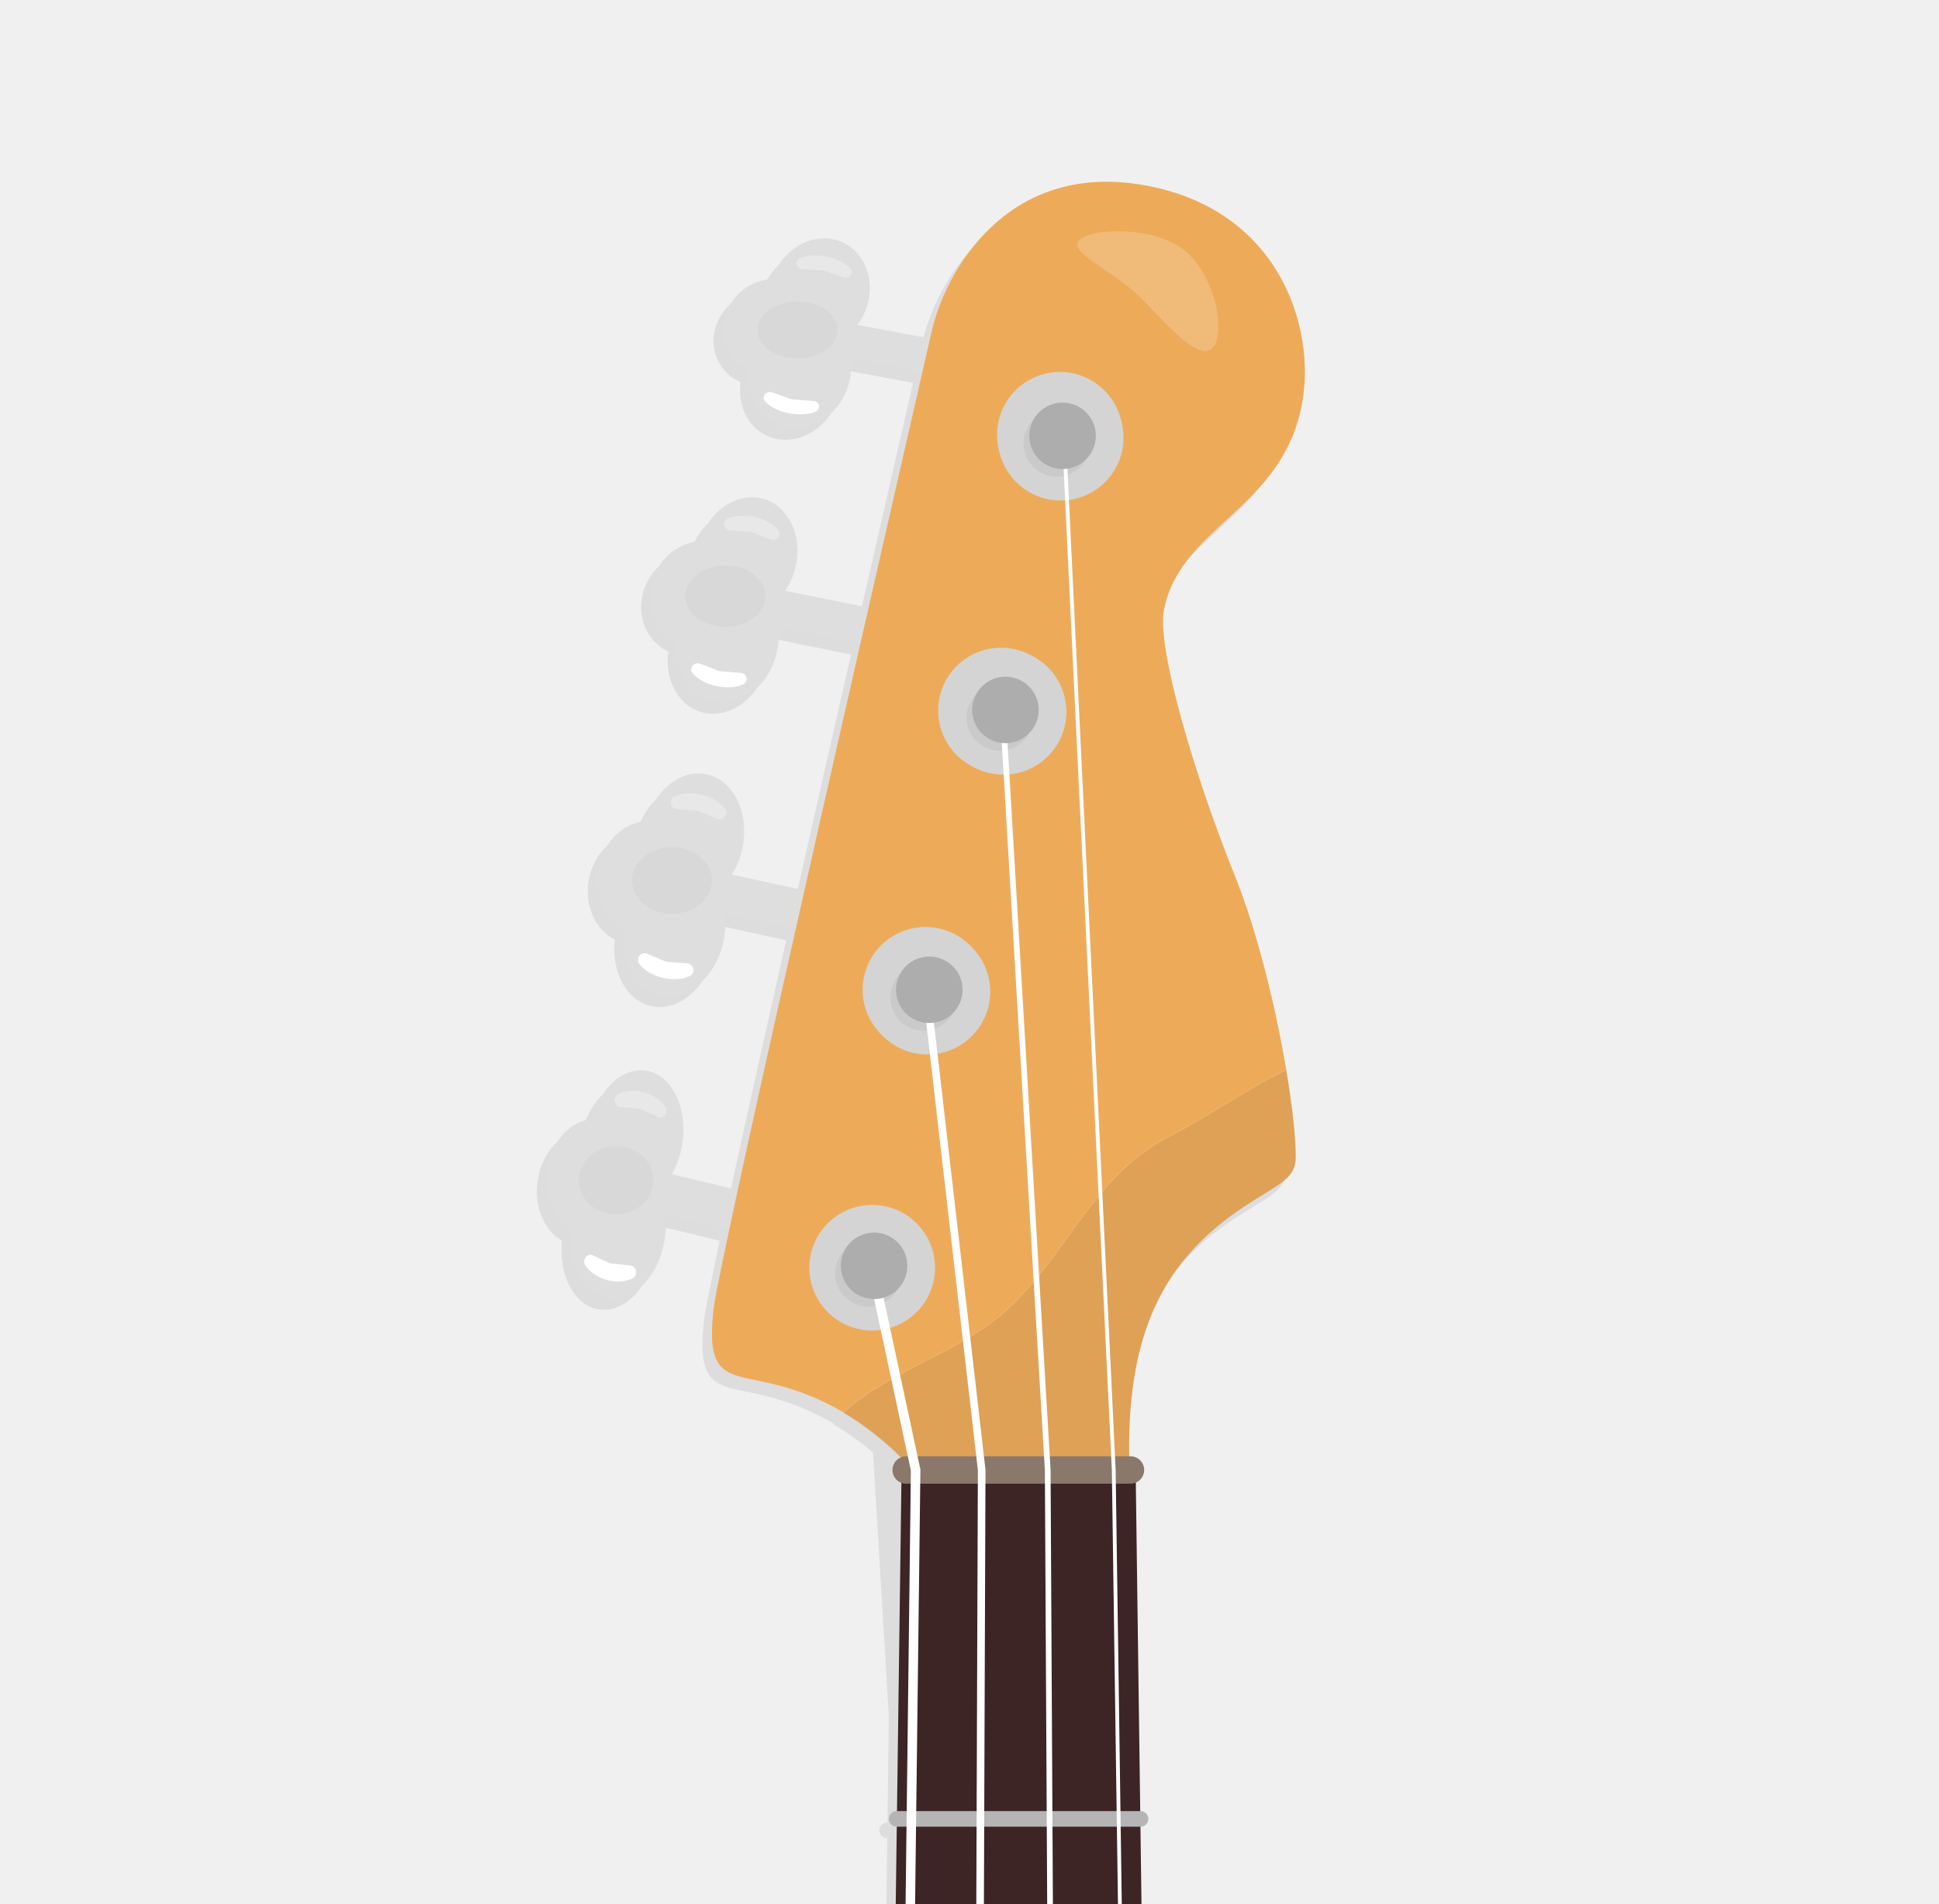
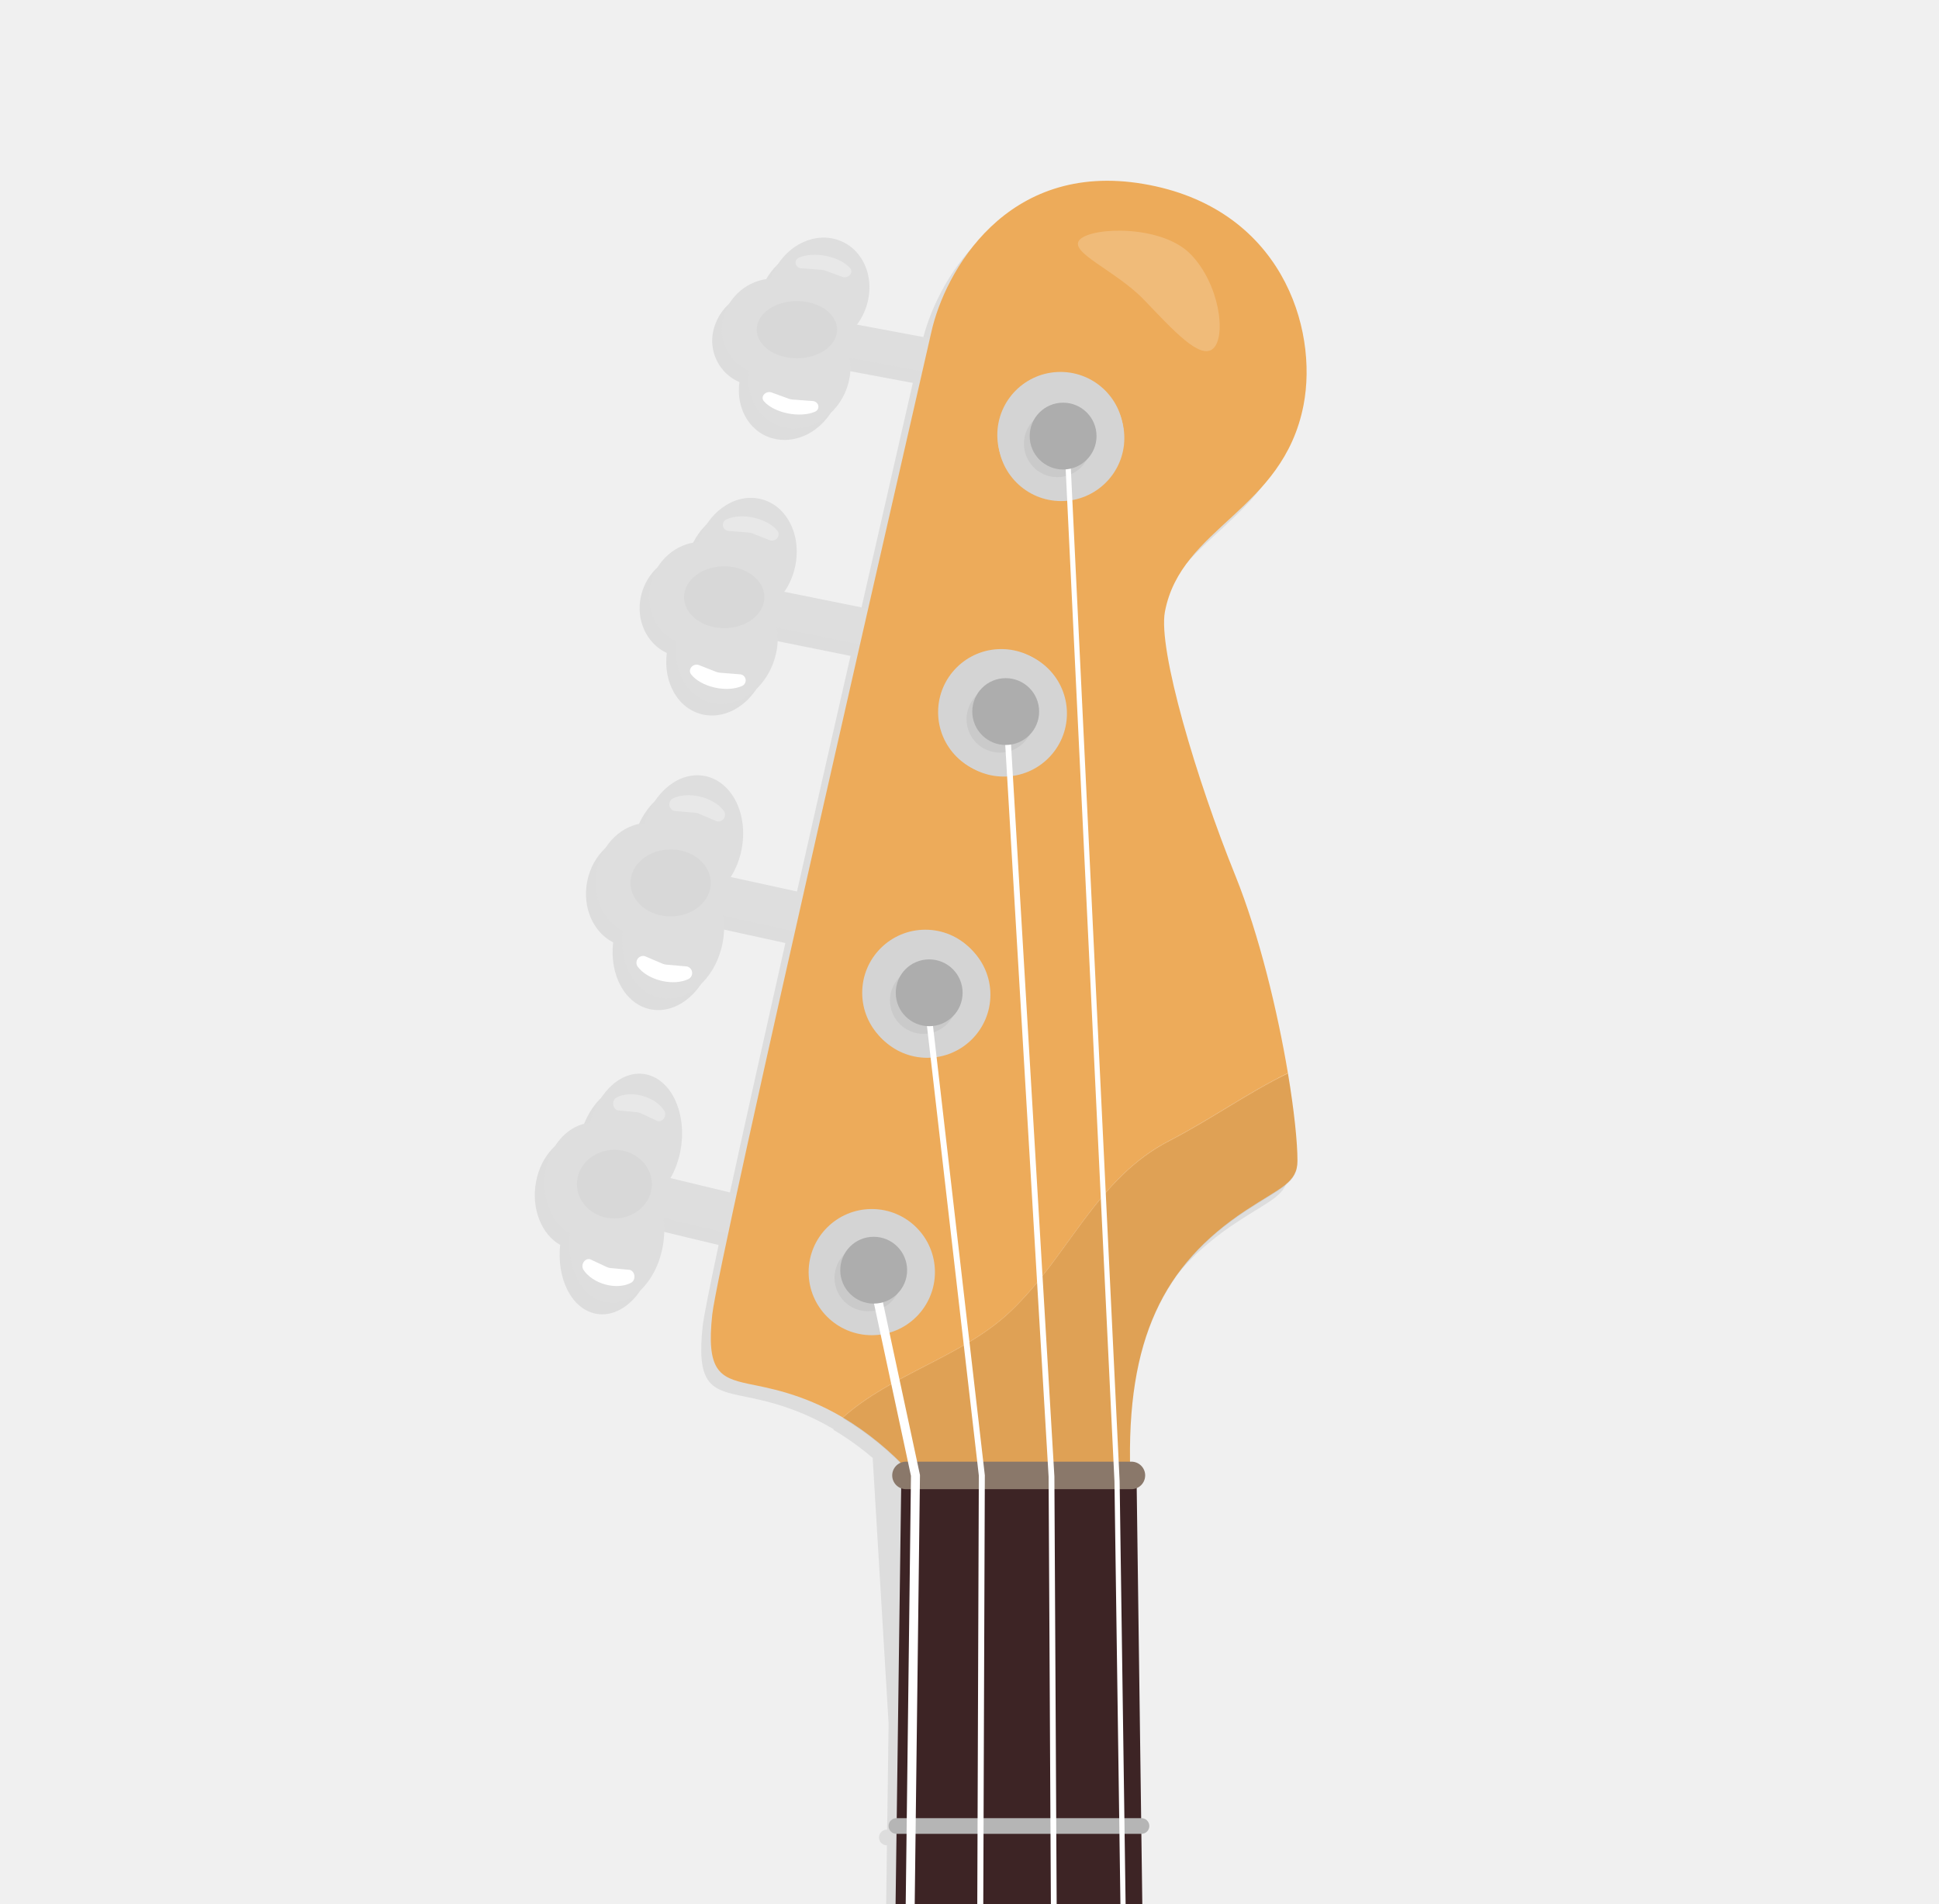
<svg xmlns="http://www.w3.org/2000/svg" id="Layer_1" data-name="Layer 1" preserveAspectRatio="xMinYMin meet" width="550px" height="540px" viewBox="0 0 1000 1000">
  <defs>
    <style>
-            @-webkit-keyframes sound {
-              0% {
+     .active {
+         stroke: rgb(31, 187, 96) !important;
+         animation: sound 2.5s linear; 
+         -webkit-animation: sound 2.5s linear;
+         transition: all 1s ease-in-out;
+         -webkit-transition: all 1s ease-in-out;
+     }
+     @-webkit-keyframes sound {
+     0% {
        fill: green;
    }
    30% {
        fill: rgb(33, 141, 33);
    }
    50% {
        fill: rgb(85, 163, 85);
    }
    70% {
        fill: rgb(156, 194, 156);
    }
    80% {
        fill: rgb(179, 204, 179);
    }
    90% {
        fill: rgb(202, 211, 202);
    }
    100% {
        fill: rgb(221, 221, 221	);
    }
    }
-         
-         @keyframes sound {
-              0% {
+     @keyframes sound {
+     0% {
        fill: green;
    }
    30% {
        fill: rgb(33, 141, 33);
    }
    50% {
        fill: rgb(85, 163, 85);
    }
    70% {
        fill: rgb(156, 194, 156);
    }
    80% {
        fill: rgb(179, 204, 179);
    }
    90% {
        fill: rgb(202, 211, 202);
    }
    100% {
       fill: rgb(221, 221, 221	);
    }
        }
-         .active {
-             stroke: rgb(31, 187, 96) !important;
-             animation: sound 2.5s linear; 
-             -webkit-animation: sound 2.5s linear;
-             
-             transition: all 1s ease-in-out;
-             -webkit-transition: all 1s ease-in-out;
-         }
-         .cls-1{fill:#606060;opacity:0.13;}.cls-2{fill:#dedede;}.cls-19,.cls-3,.cls-4{fill:#fff;}.cls-4{opacity:0.3;}.cls-5{opacity:0.03;}.cls-6{fill:#edab5a;}.cls-7{fill:#d4d4d4;}.cls-8{fill:#3d2425;}.cls-9{opacity:0.06;}.cls-10{fill:#b5b5b5;}.cls-11{fill:#8a786a;}.cls-12,.cls-14{fill:#adadad;}.cls-12{opacity:0.26;}.cls-13,.cls-15,.cls-16,.cls-17,.cls-18{fill:none;}.cls-13,.cls-16,.cls-17,.cls-18{stroke:#fff;stroke-miterlimit:10;}.cls-13{stroke-width:5px;}.cls-16{stroke-width:4px;}.cls-17{stroke-width:3px;}.cls-18{stroke-width:2px;}.cls-19{opacity:0.19;}</style>
+    
+ 
+     .cls-1{fill:#606060;opacity:0.13;}.cls-2{fill:#dedede;}.cls-15,.cls-3,.cls-4{fill:#fff;}.cls-4{opacity:0.3;}.cls-5{opacity:0.03;}.cls-6{fill:#edab5a;}.cls-7{fill:#d4d4d4;}.cls-8{fill:#3d2425;}.cls-9{opacity:0.06;}.cls-10{fill:#b5b5b5;}.cls-11{fill:#8a786a;}.cls-12,.cls-13{fill:#adadad;}.cls-12{opacity:0.26;}.cls-14{fill:none;}.cls-15{opacity:0.19;}</style>
  </defs>
-   <path class="cls-1" d="M678.83,218.66c7.76-40.31-11.72-103.29-83.66-115.53s-103.91,46.32-110.84,77.2l-.79,3.49-38.12-7.12a33,33,0,0,0,5.61-12c3.76-15.8-4.77-30.6-19-33.07-13.29-2.3-26.76,7-31.59,21a27.54,27.54,0,0,0-25,20.74A23.6,23.6,0,0,0,389,200.77c-2,14.54,6.2,27.58,19.49,29.88,14.27,2.47,28.87-8.33,32.63-24.12A30.72,30.72,0,0,0,441.5,194l38.09,7.12c-5.86,25.63-16.23,70.91-28.34,124l-43.82-8.84a37,37,0,0,0,5.61-13c3.76-17.06-4.77-33.06-19-35.73-13.29-2.49-26.76,7.54-31.59,22.71-11.66.79-22.19,9.77-25,22.41s3.12,24.7,13.53,29.62c-2,15.71,6.2,29.79,19.49,32.28,14.27,2.67,28.87-9,32.63-26.06a35.79,35.79,0,0,0,.41-13.5L447,343.85c-9.41,41.32-19.64,86.32-29.47,129.9l-38.1-8.33A41.85,41.85,0,0,0,385,451.33c3.76-18.48-4.77-35.81-19-38.7-13.29-2.7-26.76,8.17-31.59,24.6-11.66.85-22.19,10.58-25,24.27s3.12,26.75,13.53,32.08c-2,17,6.2,32.27,19.49,35,14.27,2.89,28.87-9.74,32.63-28.22a41.92,41.92,0,0,0,.41-14.62l37.48,8.2c-11.69,51.95-22.55,100.67-30.47,137.22l-34.59-8.32a45.49,45.49,0,0,0,5.23-14.45c3.5-19-4.45-36.74-17.75-39.7-12.4-2.77-25,8.38-29.47,25.24-10.87.87-20.7,10.86-23.29,24.9s2.91,27.45,12.62,32.91c-1.84,17.46,5.78,33.11,18.18,35.87,13.31,3,26.93-10,30.43-29a47.25,47.25,0,0,0,.39-15l33.83,8.14c-4.78,22.48-7.81,37.71-8.32,42.34-3.2,29.28,3.73,33,18.65,36.2,9.85,2.11,28.07,4.92,49.58,17.62l.26.16-.26.23a147.26,147.26,0,0,1,20.62,14.77l8.31,138.85-.74,55.45H466a4.1,4.1,0,1,0,0,8.2h.06l-.55,40.94H594.6L594,965.56h.06a4.1,4.1,0,1,0,0-8.2h-.17c-1.22-90.73-2.06-152.91-2.32-172.52A7.19,7.19,0,0,0,588.83,771h-.7q0-3.43,0-6.77c.57-61.83,20.4-97.63,60.36-124.09,18.36-12.15,27.18-14.37,27.18-26.09,0-.09,0-.18,0-.27s0-.08,0-.12c0-9.85-1.75-26.37-5-45.81-5.38-32.07-14.89-72.11-27.5-103.26-20.25-50-40.5-118.19-36.77-137.89C614.77,282.31,668.17,274,678.83,218.66Z" />
-   <path id="g-switch" class="cls-2" d="M405.41,146.6a27.54,27.54,0,0,0-25,20.74A23.6,23.6,0,0,0,394,194.77c-2,14.54,6.2,27.58,19.49,29.88,14.27,2.47,28.87-8.33,32.63-24.12a29.11,29.11,0,0,0-3.37-22.38A32.87,32.87,0,0,0,456,158.65c3.76-15.8-4.77-30.6-19-33.07C423.71,123.27,410.24,132.56,405.41,146.6Z" />
-   <polygon class="cls-2" points="502.3 180.38 498.18 197.69 430.04 184.96 434.15 167.65 502.3 180.38" />
-   <path class="cls-3" d="M427.61,210.65c3.08.64,3.62,4.38.76,5.6-3.62,1.53-8.86,1.92-14.33.78s-9.91-3.55-12.3-6.34c-1.89-2.21.61-5.31,3.69-4.67l9.38,3.41a7.35,7.35,0,0,0,2,.42Z" />
-   <path class="cls-4" d="M420.95,141.22c-3.08-.64-3.62-4.38-.76-5.6,3.62-1.53,8.86-1.92,14.33-.78s9.91,3.55,12.3,6.34c1.89,2.21-.61,5.31-3.69,4.67l-9.38-3.41a7.35,7.35,0,0,0-2-.42Z" />
-   <ellipse class="cls-5" cx="419" cy="173.32" rx="21" ry="14.96" />
-   <path id="d-switch" class="cls-2" d="M367.41,284.32c-11.66.79-22.19,9.77-25,22.41s3.12,24.7,13.53,29.62c-2,15.71,6.2,29.79,19.49,32.28,14.27,2.67,28.87-9,32.63-26.06a33.61,33.61,0,0,0-3.37-24.18A35.67,35.67,0,0,0,418,297.33c3.76-17.06-4.77-33.06-19-35.73C385.71,259.12,372.24,269.14,367.41,284.32Z" />
-   <polygon class="cls-2" points="464.3 320.8 460.18 339.5 392.04 325.75 396.15 307.05 464.3 320.8" />
-   <path class="cls-3" d="M389.61,353.5a3.19,3.19,0,0,1,.76,6c-3.62,1.66-8.86,2.08-14.33.85s-9.91-3.84-12.3-6.84c-1.89-2.39.61-5.74,3.69-5l9.38,3.68a6.88,6.88,0,0,0,2,.45Z" />
-   <path class="cls-4" d="M382.95,278.5a3.19,3.19,0,0,1-.76-6c3.62-1.66,8.86-2.08,14.33-.85s9.91,3.84,12.3,6.84c1.89,2.39-.61,5.74-3.69,5l-9.38-3.68a6.88,6.88,0,0,0-2-.45Z" />
-   <ellipse class="cls-5" cx="381" cy="313.18" rx="21" ry="16.16" />
-   <path id="e-switch" class="cls-2" d="M310.93,587.89c-10.87.87-20.7,10.86-23.29,24.9s2.91,27.45,12.62,32.91c-1.84,17.46,5.78,33.11,18.18,35.87,13.31,3,26.93-10,30.43-29,1.84-10,.46-19.54-3.14-26.87,5.92-5.21,10.59-13.43,12.43-23.4,3.5-19-4.45-36.74-17.75-39.7C328,559.88,315.44,571,310.93,587.89Z" />
-   <polygon class="cls-2" points="401.3 628.44 397.46 649.22 333.9 633.93 337.74 613.15 401.3 628.44" />
-   <path class="cls-3" d="M331.64,664.77c2.87.77,3.38,5.26.7,6.72-3.37,1.84-8.27,2.31-13.37.94s-9.25-4.26-11.47-7.61c-1.76-2.65.57-6.38,3.44-5.61l8.74,4.09a5.57,5.57,0,0,0,1.84.5Z" />
-   <path class="cls-4" d="M325.42,581.42c-2.87-.77-3.38-5.26-.7-6.72,3.37-1.84,8.27-2.31,13.37-.94s9.25,4.26,11.47,7.61c1.76,2.65-.57,6.38-3.44,5.61l-8.74-4.09a5.57,5.57,0,0,0-1.84-.5Z" />
-   <ellipse class="cls-5" cx="323.61" cy="619.96" rx="19.59" ry="17.95" />
-   <path id="a-switch" class="cls-2" d="M339.41,431.24c-11.66.85-22.19,10.58-25,24.27s3.12,26.75,13.53,32.08c-2,17,6.2,32.27,19.49,35,14.27,2.89,28.87-9.74,32.63-28.22,2-9.71.49-19-3.37-26.19,6.34-5.08,11.35-13.09,13.32-22.8,3.76-18.48-4.77-35.81-19-38.7C357.71,403.94,344.24,414.8,339.41,431.24Z" />
-   <polygon class="cls-2" points="436.3 470.76 432.18 491.01 364.04 476.11 368.15 455.86 436.3 470.76" />
-   <path class="cls-3" d="M361.61,506.17a3.54,3.54,0,0,1,.76,6.55c-3.62,1.79-8.86,2.25-14.33.92s-9.91-4.16-12.3-7.41a3.54,3.54,0,0,1,3.69-5.47l9.38,4a6.44,6.44,0,0,0,2,.49Z" />
-   <path class="cls-4" d="M354.95,424.94a3.54,3.54,0,0,1-.76-6.55c3.62-1.79,8.86-2.25,14.33-.92s9.91,4.16,12.3,7.41a3.54,3.54,0,0,1-3.69,5.47l-9.38-4a6.44,6.44,0,0,0-2-.49Z" />
-   <ellipse class="cls-5" cx="353" cy="462.5" rx="21" ry="17.5" />
-   <path class="cls-6" d="M530,687c-24.58,23-61.71,32.17-87,54.91a157.28,157.28,0,0,1,35.15,28.7h115.1c-2.13-69.75,17.59-108.61,60.22-136.83,18.36-12.15,27.18-14.37,27.18-26.09,0-9.85-1.75-26.37-5-45.81C654.83,572,635.52,585.87,614,597,575,617,561,658,530,687Z" />
-   <path class="cls-6" d="M611.36,320.74c8.41-44.43,61.82-52.71,72.47-108.08,7.76-40.31-11.72-103.29-83.66-115.53s-103.91,46.32-110.84,77.2S378,658.81,374.76,688.09s3.73,33,18.65,36.2c9.85,2.11,28.07,4.92,49.58,17.62,25.3-22.74,62.44-31.92,87-54.91,31-29,45-70,84-90,21.52-11.13,40.83-25,61.62-35.11-5.38-32.07-14.89-72.11-27.5-103.26C627.88,408.58,607.63,340.43,611.36,320.74Z" />
-   <ellipse class="cls-7" cx="556.76" cy="228.38" rx="33.01" ry="32.98" />
-   <ellipse class="cls-7" cx="525.82" cy="373.25" rx="33.01" ry="32.98" />
-   <path class="cls-8" d="M596.53,772.23H473.58s-1.19,88.76-3.07,228.27H599.6C597.72,861,596.53,772.23,596.53,772.23Z" />
-   <path class="cls-9" d="M530,687.38c-24.58,23-61.71,32.17-87,54.91A157.28,157.28,0,0,1,478.14,771h115.1c-2.13-69.75,17.59-108.61,60.22-136.83,18.36-12.15,27.18-14.37,27.18-26.09,0-9.85-1.75-26.37-5-45.81-20.79,10.1-40.11,24-61.62,35.11C575,617.38,561,658.38,530,687.38Z" />
-   <path class="cls-10" d="M603.21,955.47a4.1,4.1,0,0,1-4.1,4.1H471a4.1,4.1,0,0,1-4.1-4.1h0a4.1,4.1,0,0,1,4.1-4.1h128.1a4.1,4.1,0,0,1,4.1,4.1Z" />
-   <path class="cls-11" d="M601,772.22a7.2,7.2,0,0,1-7.2,7.19H476a7.2,7.2,0,0,1-7.2-7.19h0A7.2,7.2,0,0,1,476,765H593.83a7.2,7.2,0,0,1,7.2,7.19Z" />
-   <ellipse class="cls-7" cx="458.14" cy="665.94" rx="33.01" ry="32.98" />
-   <ellipse class="cls-12" cx="456.14" cy="668.94" rx="17.48" ry="17.46" />
-   <polyline id="E" class="cls-13" points="458.14 665.74 480.97 772.22 478.18 1000.35" />
-   <ellipse class="cls-14" cx="459.14" cy="664.94" rx="17.48" ry="17.46" />
-   <polygon class="cls-15" points="823.77 1000.35 588.25 1000.35 176.23 1000.35 176.23 0 823.77 0 823.77 1000.35" />
-   <ellipse class="cls-12" cx="522.14" cy="374.94" rx="17.48" ry="17.46" />
-   <ellipse class="cls-14" cx="526.14" cy="371.94" rx="17.48" ry="17.46" />
-   <ellipse class="cls-7" cx="486.14" cy="519.94" rx="33.01" ry="32.98" />
-   <ellipse class="cls-12" cx="484.14" cy="524.94" rx="17.48" ry="17.46" />
-   <ellipse class="cls-14" cx="487.14" cy="520.94" rx="17.48" ry="17.46" />
-   <ellipse class="cls-12" cx="555.14" cy="229.94" rx="17.48" ry="17.46" />
-   <ellipse class="cls-14" cx="559.14" cy="226.94" rx="17.48" ry="17.46" />
-   <ellipse class="cls-7" cx="487.14" cy="520.94" rx="33.01" ry="32.98" />
-   <ellipse class="cls-12" cx="485.14" cy="523.94" rx="17.48" ry="17.46" />
-   <polyline id="A" class="cls-16" points="486.62 520.42 515.66 772.22 514.83 1000.35" />
-   <ellipse class="cls-14" cx="488.14" cy="519.94" rx="17.48" ry="17.46" />
-   <ellipse class="cls-7" cx="527.14" cy="373.94" rx="33.01" ry="32.98" />
-   <ellipse class="cls-12" cx="525.14" cy="376.94" rx="17.48" ry="17.46" />
-   <polyline id="D" class="cls-17" points="526.8 374.71 550.35 772.22 551.57 1000.35" />
-   <ellipse class="cls-14" cx="528.14" cy="372.94" rx="17.48" ry="17.46" />
-   <ellipse class="cls-7" cx="557.14" cy="229.94" rx="33.01" ry="32.98" />
-   <ellipse class="cls-12" cx="555.14" cy="232.94" rx="17.48" ry="17.46" />
-   <polyline id="G" class="cls-18" points="558.83 228.38 585.03 772.22 588.25 1000.35" />
-   <ellipse class="cls-14" cx="558.14" cy="228.94" rx="17.48" ry="17.46" />
-   <path class="cls-19" d="M624.94,134c15,15.55,18.53,42.52,11.75,49s-21.32-9.84-36.3-25.4-40.16-25-33.38-31.58S610,118.47,624.94,134Z" />
+   <path class="cls-1" d="M679.72,218.74c7.8-40.51-11.78-103.8-84.08-116.1s-104.43,46.55-111.39,77.58l-.79,3.5-38.31-7.16a33.16,33.16,0,0,0,5.64-12.1c3.77-15.87-4.79-30.75-19.13-33.24-13.36-2.32-26.9,7-31.75,21.13a27.68,27.68,0,0,0-25.1,20.85,23.71,23.71,0,0,0,13.59,27.55c-2,14.62,6.23,27.72,19.59,30,14.34,2.48,29-8.37,32.79-24.24A30.88,30.88,0,0,0,441.2,194l38.28,7.15C473.6,226.9,463.17,272.41,451,325.79l-44-8.89a37.17,37.17,0,0,0,5.64-13.07c3.77-17.15-4.79-33.22-19.13-35.9-13.36-2.5-26.9,7.58-31.75,22.83-11.71.79-22.3,9.82-25.1,22.52s3.14,24.82,13.59,29.76c-2,15.79,6.23,29.94,19.59,32.44,14.34,2.68,29-9,32.79-26.19a36,36,0,0,0,.42-13.56l43.71,8.82C437.26,386.08,427,431.3,417.11,475.1l-38.29-8.37a42.06,42.06,0,0,0,5.64-14.15c3.77-18.57-4.79-36-19.13-38.89-13.36-2.71-26.9,8.21-31.75,24.73-11.71.86-22.3,10.64-25.1,24.39s3.14,26.89,13.59,32.24c-2,17.1,6.23,32.43,19.59,35.14,14.34,2.91,29-9.79,32.79-28.36a42.13,42.13,0,0,0,.42-14.69l37.67,8.24c-11.75,52.21-22.66,101.17-30.62,137.9l-34.77-8.36a45.72,45.72,0,0,0,5.26-14.52c3.52-19.06-4.47-36.92-17.84-39.9-12.46-2.78-25.09,8.42-29.61,25.37-10.93.88-20.8,10.91-23.41,25s2.93,27.59,12.68,33.08c-1.84,17.55,5.81,33.27,18.27,36.05,13.37,3,27.06-10,30.58-29.1a47.48,47.48,0,0,0,.39-15.07l34,8.18c-4.8,22.59-7.85,37.9-8.36,42.55-3.21,29.43,3.75,33.17,18.74,36.38,9.9,2.12,28.21,4.95,49.83,17.7l.26.16-.26.23a148,148,0,0,1,20.72,14.85l8.36,139.54L466,961.12h-.17a4.12,4.12,0,1,0,0,8.24h.06l-.55,41.14H595.07l-.55-41.14h.06a4.12,4.12,0,1,0,0-8.24h-.17c-1.23-91.18-2.07-153.67-2.33-173.38a7.23,7.23,0,0,0-2.81-13.89h-.71q0-3.45,0-6.8c.57-62.13,20.5-98.12,60.66-124.7,18.46-12.22,27.31-14.44,27.31-26.22,0-.09,0-.18,0-.27s0-.08,0-.12c0-9.89-1.76-26.5-5-46-5.41-32.23-15-72.46-27.63-103.78-20.35-50.29-40.7-118.78-37-138.58C615.34,282.71,669,274.39,679.72,218.74Z" />
+   <path id="g-switch" class="cls-2" d="M404.94,146.33a27.68,27.68,0,0,0-25.1,20.85,23.71,23.71,0,0,0,13.59,27.55c-2,14.62,6.23,27.72,19.59,30,14.34,2.48,29-8.37,32.79-24.24a29.26,29.26,0,0,0-3.39-22.5,33,33,0,0,0,13.39-19.59c3.77-15.87-4.79-30.75-19.13-33.24C423.33,122.88,409.8,132.21,404.94,146.33Z" />
+   <polygon class="cls-2" points="502.31 180.28 498.17 197.67 429.69 184.88 433.83 167.48 502.31 180.28" />
+   <path class="cls-3" d="M427.25,210.69c3.09.64,3.64,4.41.76,5.63-3.64,1.54-8.91,1.93-14.4.79s-10-3.57-12.36-6.37c-1.9-2.22.61-5.34,3.71-4.7l9.42,3.43a7.39,7.39,0,0,0,2,.42Z" />
+   <path class="cls-4" d="M420.55,140.92c-3.09-.64-3.64-4.41-.76-5.63,3.64-1.54,8.91-1.93,14.4-.79s10,3.57,12.36,6.37c1.9,2.22-.61,5.34-3.71,4.7l-9.42-3.43a7.39,7.39,0,0,0-2-.42Z" />
+   <ellipse class="cls-5" cx="418.6" cy="173.18" rx="21.1" ry="15.03" />
+   <path id="d-switch" class="cls-2" d="M366.75,284.73c-11.71.79-22.3,9.82-25.1,22.52s3.14,24.82,13.59,29.76c-2,15.79,6.23,29.94,19.59,32.44,14.34,2.68,29-9,32.79-26.19a33.78,33.78,0,0,0-3.39-24.3,35.85,35.85,0,0,0,13.39-21.16c3.77-17.15-4.79-33.22-19.13-35.9C385.15,259.4,371.61,269.48,366.75,284.73Z" />
+   <polygon class="cls-2" points="464.12 321.4 459.98 340.19 391.5 326.36 395.64 307.57 464.12 321.4" />
+   <path class="cls-3" d="M389.06,354.25a3.21,3.21,0,0,1,.76,6.08c-3.64,1.66-8.91,2.09-14.4.85s-10-3.86-12.36-6.88c-1.9-2.4.61-5.77,3.71-5.07l9.42,3.7a6.92,6.92,0,0,0,2,.46Z" />
+   <path class="cls-4" d="M382.36,278.88a3.21,3.21,0,0,1-.76-6.08c3.64-1.66,8.91-2.09,14.4-.85s10,3.86,12.36,6.88c1.9,2.4-.61,5.77-3.71,5.07l-9.42-3.7a6.92,6.92,0,0,0-2-.46Z" />
+   <ellipse class="cls-5" cx="380.41" cy="313.73" rx="21.1" ry="16.24" />
+   <path id="e-switch" class="cls-2" d="M310,589.81c-10.93.88-20.8,10.91-23.41,25s2.93,27.59,12.68,33.08c-1.84,17.55,5.81,33.27,18.27,36.05,13.37,3,27.06-10,30.58-29.1,1.85-10,.46-19.64-3.16-27,5.95-5.23,10.64-13.5,12.49-23.51,3.52-19.06-4.47-36.92-17.84-39.9C327.15,561.66,314.52,572.86,310,589.81Z" />
+   <polygon class="cls-2" points="400.81 630.56 396.95 651.44 333.08 636.08 336.93 615.2 400.81 630.56" />
+   <path class="cls-3" d="M330.8,667.07c2.88.77,3.4,5.29.71,6.76-3.39,1.85-8.31,2.32-13.43.95s-9.29-4.28-11.53-7.64c-1.77-2.66.57-6.41,3.46-5.64l8.79,4.11a5.6,5.6,0,0,0,1.85.51Z" />
+   <path class="cls-4" d="M324.55,583.31c-2.88-.77-3.4-5.29-.71-6.76,3.39-1.85,8.31-2.32,13.43-.95s9.29,4.28,11.53,7.64c1.77,2.66-.57,6.41-3.46,5.64l-8.79-4.11a5.6,5.6,0,0,0-1.85-.51Z" />
+   <ellipse class="cls-5" cx="322.73" cy="622.04" rx="19.68" ry="18.04" />
+   <path id="a-switch" class="cls-2" d="M338.61,432.38c-11.71.86-22.3,10.64-25.1,24.39s3.14,26.89,13.59,32.24c-2,17.1,6.23,32.43,19.59,35.14,14.34,2.91,29-9.79,32.79-28.36,2-9.76.49-19.14-3.39-26.32,6.37-5.1,11.41-13.16,13.39-22.92,3.77-18.57-4.79-36-19.13-38.89C357,404.95,343.47,415.86,338.61,432.38Z" />
+   <polygon class="cls-2" points="435.98 472.1 431.84 492.45 363.36 477.48 367.5 457.13 435.98 472.1" />
+   <path class="cls-3" d="M360.93,507.69a3.56,3.56,0,0,1,.76,6.58c-3.64,1.8-8.91,2.26-14.4.92s-10-4.18-12.36-7.45a3.56,3.56,0,0,1,3.71-5.49l9.42,4a6.48,6.48,0,0,0,2,.49Z" />
+   <path class="cls-4" d="M354.22,426a3.56,3.56,0,0,1-.76-6.58c3.64-1.8,8.91-2.26,14.4-.92s10,4.18,12.36,7.45a3.56,3.56,0,0,1-3.71,5.49l-9.42-4a6.48,6.48,0,0,0-2-.49Z" />
+   <ellipse class="cls-5" cx="352.27" cy="463.8" rx="21.1" ry="17.59" />
+   <path class="cls-6" d="M530.15,689.41c-24.7,23.11-62,32.33-87.45,55.18A158.06,158.06,0,0,1,478,773.44H593.7c-2.14-70.09,17.67-109.15,60.52-137.51,18.46-12.22,27.31-14.44,27.31-26.22,0-9.89-1.76-26.5-5-46-20.89,10.15-40.31,24.1-61.93,35.28C575.37,619.07,561.3,660.27,530.15,689.41Z" />
+   <path class="cls-6" d="M611.91,321.33c8.46-44.65,62.12-53,72.83-108.61,7.8-40.51-11.78-103.8-84.08-116.1s-104.43,46.55-111.39,77.58S377.35,661.08,374.14,690.51s3.75,33.17,18.74,36.38c9.9,2.12,28.21,4.95,49.83,17.7,25.43-22.86,62.75-32.08,87.45-55.18,31.15-29.14,45.22-70.35,84.42-90.45,21.62-11.18,41-25.13,61.93-35.28-5.41-32.23-15-72.46-27.63-103.78C628.51,409.61,608.16,341.13,611.91,321.33Z" />
+   <ellipse class="cls-7" cx="557.04" cy="228.52" rx="33.17" ry="33.14" />
+   <ellipse class="cls-7" cx="525.94" cy="374.1" rx="33.17" ry="33.14" />
+   <path class="cls-8" d="M597,775.06H473.45s-1.2,89.2-3.08,229.41H600.09C598.21,864.27,597,775.06,597,775.06Z" />
+   <path class="cls-9" d="M530.15,689.8c-24.7,23.11-62,32.33-87.45,55.18A158.06,158.06,0,0,1,478,773.83H593.7c-2.14-70.09,17.67-109.15,60.52-137.51,18.46-12.22,27.31-14.44,27.31-26.22,0-9.89-1.76-26.5-5-46-20.89,10.15-40.31,24.1-61.93,35.28C575.37,619.45,561.3,660.65,530.15,689.8Z" />
+   <path class="cls-10" d="M603.72,959.21a4.12,4.12,0,0,1-4.12,4.12H470.87a4.12,4.12,0,0,1-4.12-4.12h0a4.12,4.12,0,0,1,4.12-4.12H599.6a4.12,4.12,0,0,1,4.12,4.12Z" />
+   <path class="cls-11" d="M601.53,775.05a7.23,7.23,0,0,1-7.24,7.23H475.9a7.23,7.23,0,0,1-7.24-7.23h0a7.23,7.23,0,0,1,7.24-7.23h118.4a7.23,7.23,0,0,1,7.24,7.23Z" />
+   <ellipse class="cls-7" cx="457.93" cy="668.25" rx="33.17" ry="33.14" />
+   <ellipse class="cls-12" cx="455.92" cy="671.26" rx="17.56" ry="17.55" />
+   <polygon id="E" class="cls-3" points="480.43 1004.35 475.7 1004.29 478.51 775.29 455.62 668.54 460.24 667.55 483.24 774.82 483.24 775.08 480.43 1004.35" />
+   <ellipse class="cls-13" cx="458.93" cy="667.24" rx="17.56" ry="17.55" />
+   <polygon class="cls-14" points="825.37 1004.32 588.69 1004.32 174.63 1004.32 174.63 -1 825.37 -1 825.37 1004.32" />
+   <ellipse class="cls-12" cx="522.25" cy="375.8" rx="17.56" ry="17.55" />
+   <ellipse class="cls-13" cx="526.27" cy="372.79" rx="17.56" ry="17.55" />
+   <ellipse class="cls-7" cx="486.07" cy="521.52" rx="33.17" ry="33.14" />
+   <ellipse class="cls-12" cx="484.06" cy="526.55" rx="17.56" ry="17.55" />
+   <ellipse class="cls-13" cx="487.07" cy="522.53" rx="17.56" ry="17.55" />
+   <ellipse class="cls-12" cx="555.41" cy="230.08" rx="17.56" ry="17.55" />
+   <ellipse class="cls-13" cx="559.43" cy="227.07" rx="17.56" ry="17.55" />
+   <ellipse class="cls-7" cx="487.07" cy="522.53" rx="33.17" ry="33.14" />
+   <ellipse class="cls-12" cx="485.06" cy="525.54" rx="17.56" ry="17.55" />
+   <polygon id="A" class="cls-3" points="516.48 1004.32 513.33 1004.31 514.16 775.14 484.98 522.19 488.11 521.82 517.31 774.97 517.31 775.06 516.48 1004.32" />
+   <ellipse class="cls-13" cx="488.08" cy="521.52" rx="17.56" ry="17.55" />
+   <ellipse class="cls-7" cx="527.27" cy="374.8" rx="33.17" ry="33.14" />
+   <ellipse class="cls-12" cx="525.26" cy="377.81" rx="17.56" ry="17.55" />
+   <polygon id="D" class="cls-3" points="552.05 1008.11 550.81 775.7 526.82 370.82 529.86 370.64 553.85 775.6 555.09 1008.09 552.05 1008.11" />
+   <ellipse class="cls-13" cx="528.28" cy="373.79" rx="17.56" ry="17.55" />
+   <ellipse class="cls-7" cx="557.42" cy="230.08" rx="33.17" ry="33.14" />
+   <ellipse class="cls-12" cx="555.41" cy="233.1" rx="17.56" ry="17.55" />
+   <polygon id="G" class="cls-3" points="588.65 1008.12 585.4 778.13 558.98 229.91 561.7 229.78 588.12 778.04 591.37 1008.08 588.65 1008.12" />
+   <ellipse class="cls-13" cx="558.43" cy="229.08" rx="17.56" ry="17.55" />
+   <path class="cls-15" d="M625.56,133.69c15.06,15.63,18.62,42.73,11.81,49.29s-21.42-9.89-36.48-25.52-40.36-25.17-33.55-31.74S610.5,118.06,625.56,133.69Z" />
</svg>
